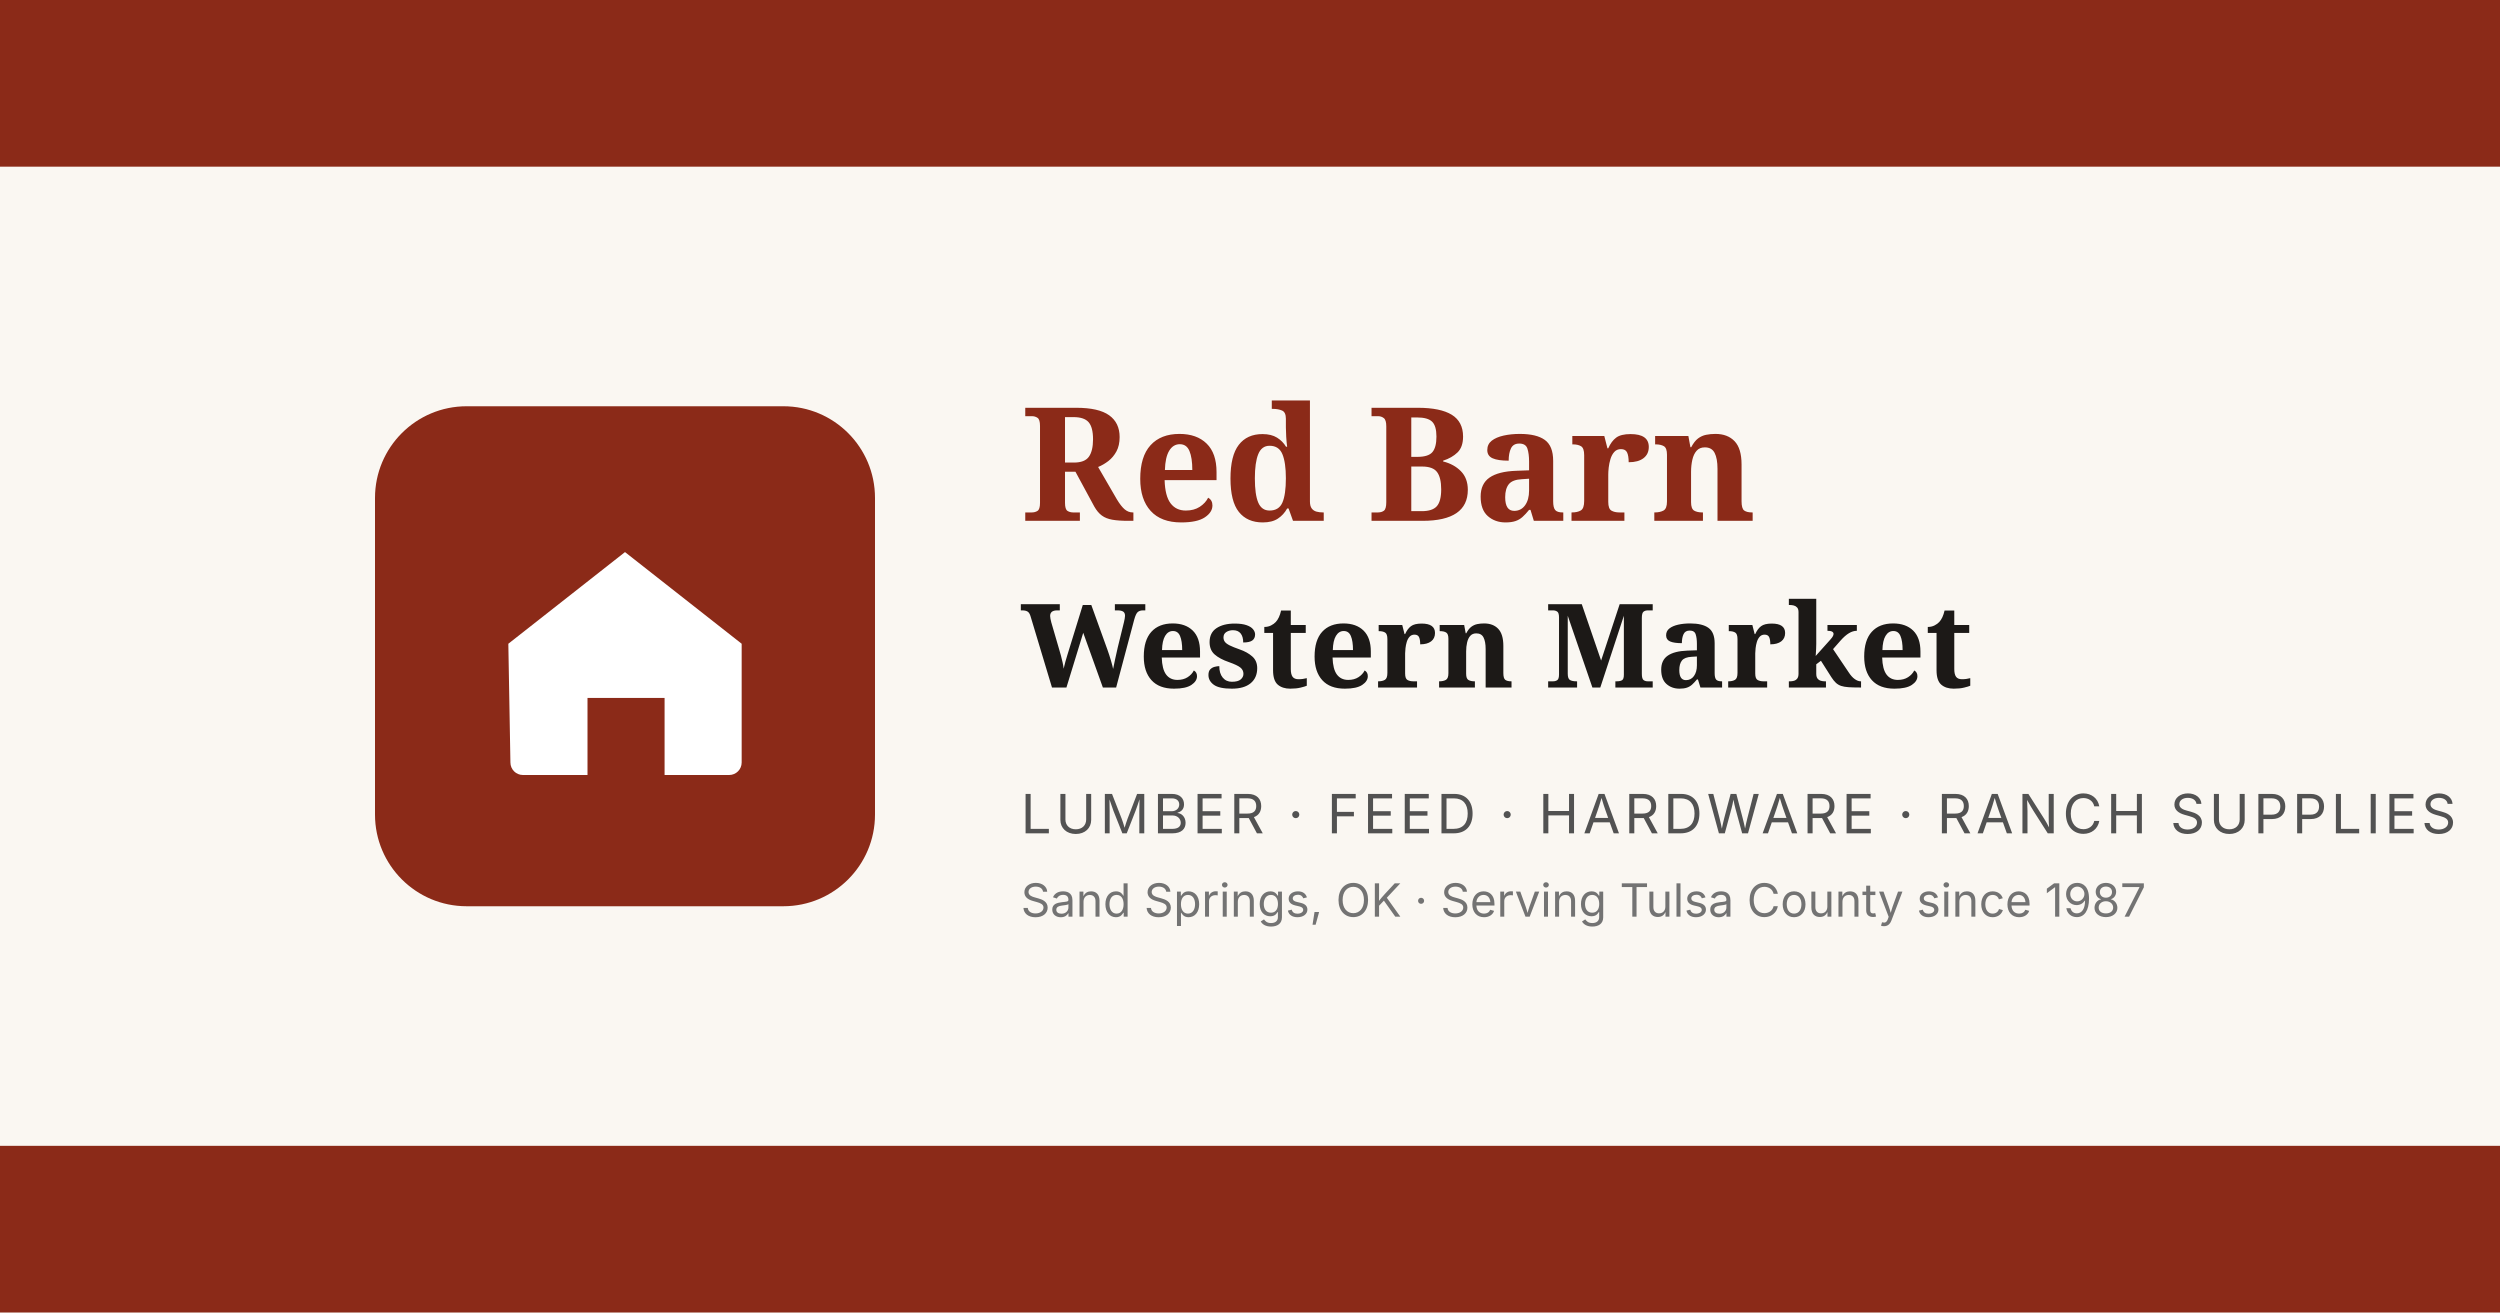
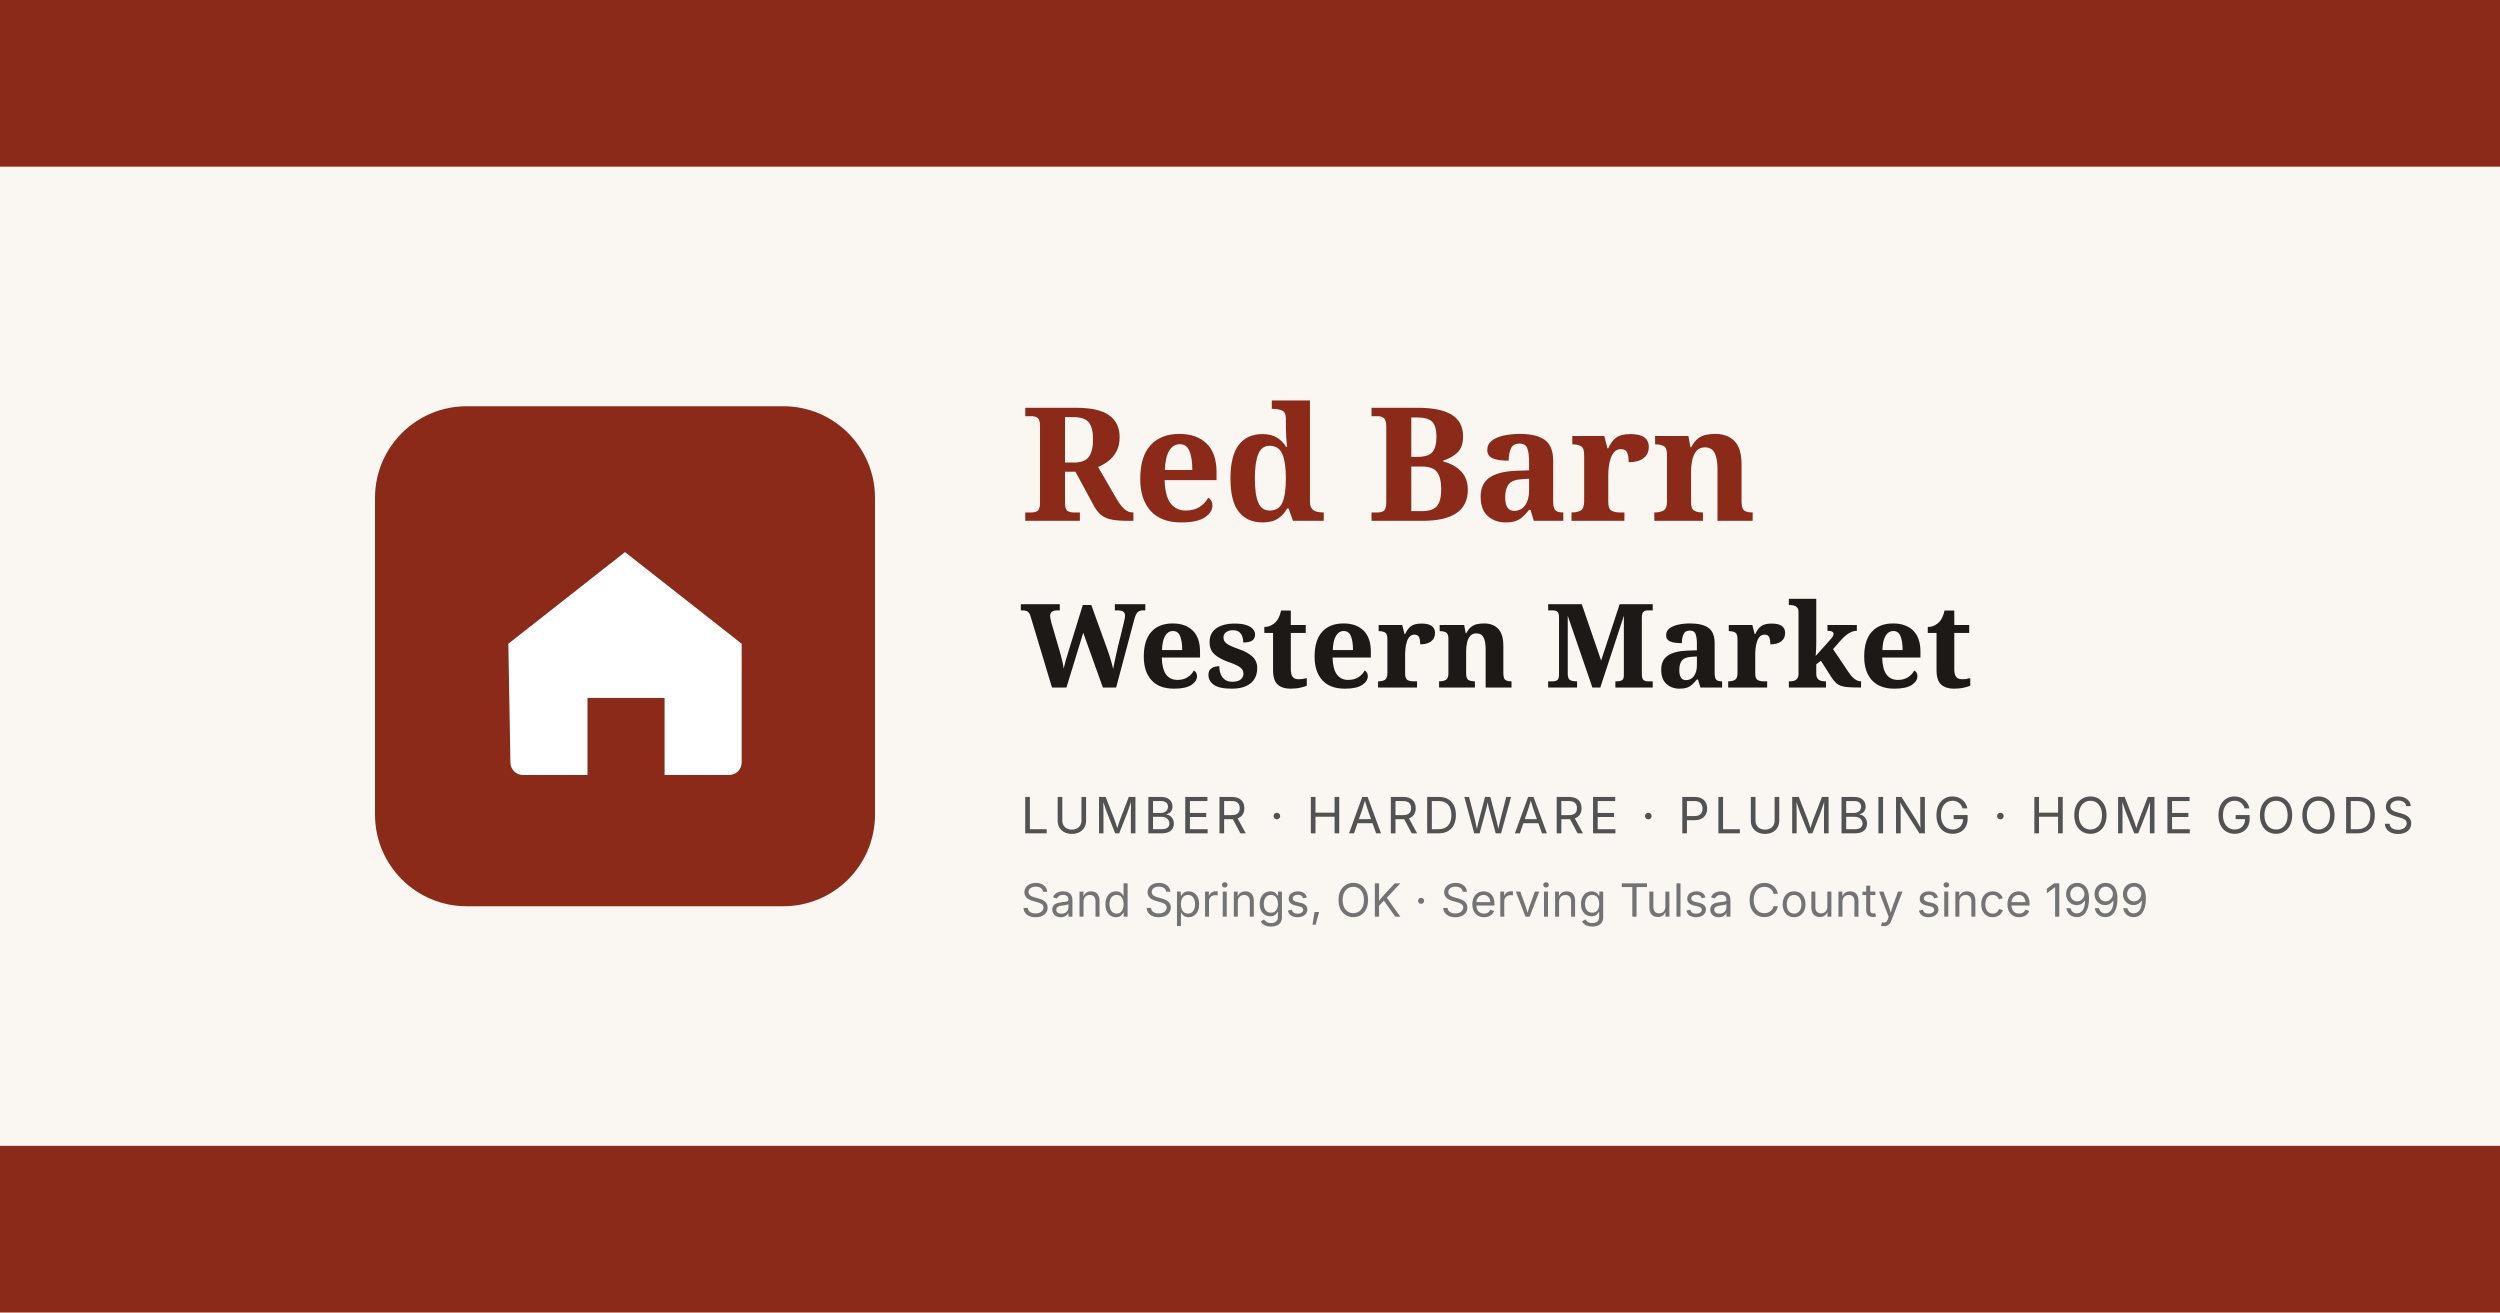
<svg xmlns="http://www.w3.org/2000/svg" width="1200" height="630" viewBox="0 0 1200 630">
  <rect width="1200" height="630" fill="#FAF7F2" />
  <rect x="0" y="0" width="1200" height="80" fill="#8B2A18" />
  <rect x="0" y="550" width="1200" height="80" fill="#8B2A18" />
  <g transform="translate(180 195)">
    <rect width="240" height="240" rx="44" fill="#8B2A18" />
    <g transform="translate(45 45)" fill="white">
      <path d="M19 69 L75 25 L131 69 L131 126 a6 6 0 0 1 -6 6 h-31 v-37 h-37 v37 h-31 a6 6 0 0 1 -6 -6 Z" />
    </g>
  </g>
  <g transform="translate(490 250)" fill="#1c1917">
    <text x="0" y="0" font-family="Georgia, 'Playfair Display', serif" font-size="76" font-weight="700" fill="#8B2A18">Red Barn</text>
    <text x="0" y="80" font-family="Georgia, 'Playfair Display', serif" font-size="56" font-weight="600">Western Market</text>
-     <text x="0" y="150" font-family="Inter, system-ui, sans-serif" font-size="26" letter-spacing="2" fill="#525252">LUMBER · FEED · HARDWARE · RANCH SUPPLIES</text>
-     <text x="0" y="190" font-family="Inter, system-ui, sans-serif" font-size="22" fill="#737373">Sand Springs, OK · Serving Tulsa County since 1987</text>
+     <text x="0" y="150" font-family="Inter, system-ui, sans-serif" font-size="24" letter-spacing="2" fill="#525252">LUMBER · HARDWARE · PLUMBING · HOME GOODS</text>
+     <text x="0" y="190" font-family="Inter, system-ui, sans-serif" font-size="22" fill="#737373">Sand Springs, OK · Serving Tulsa County since 1999</text>
  </g>
</svg>
